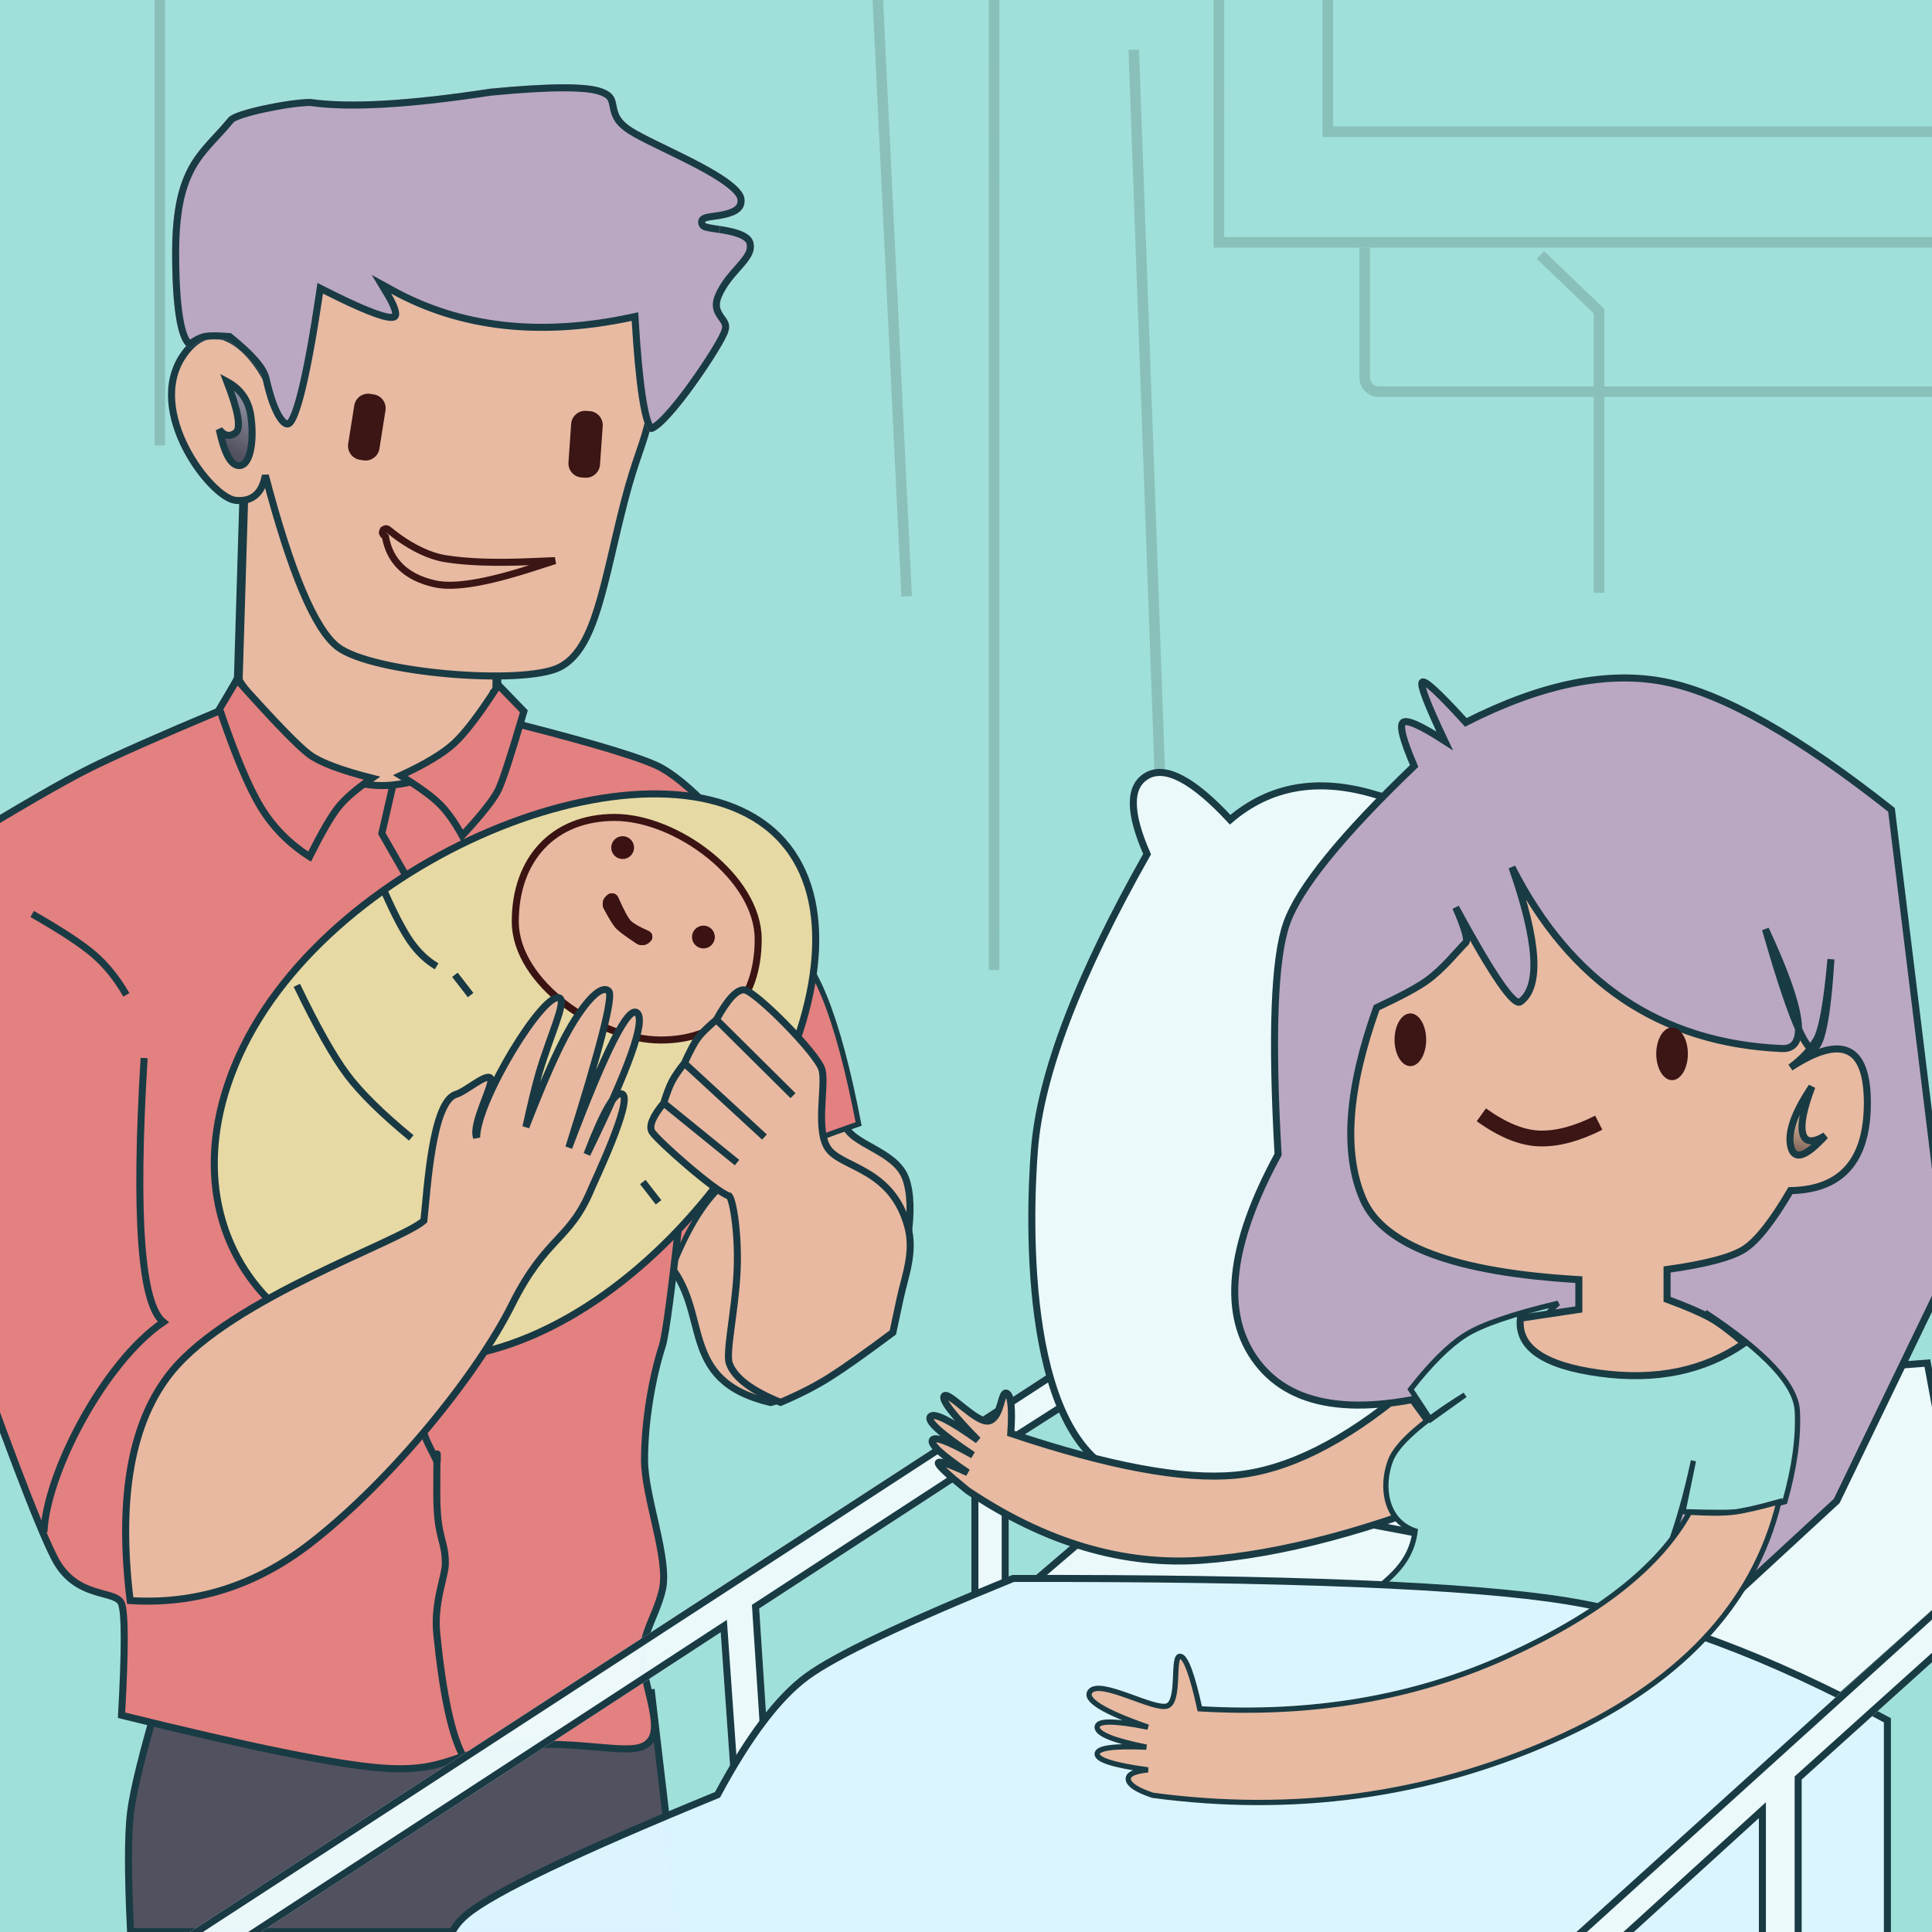
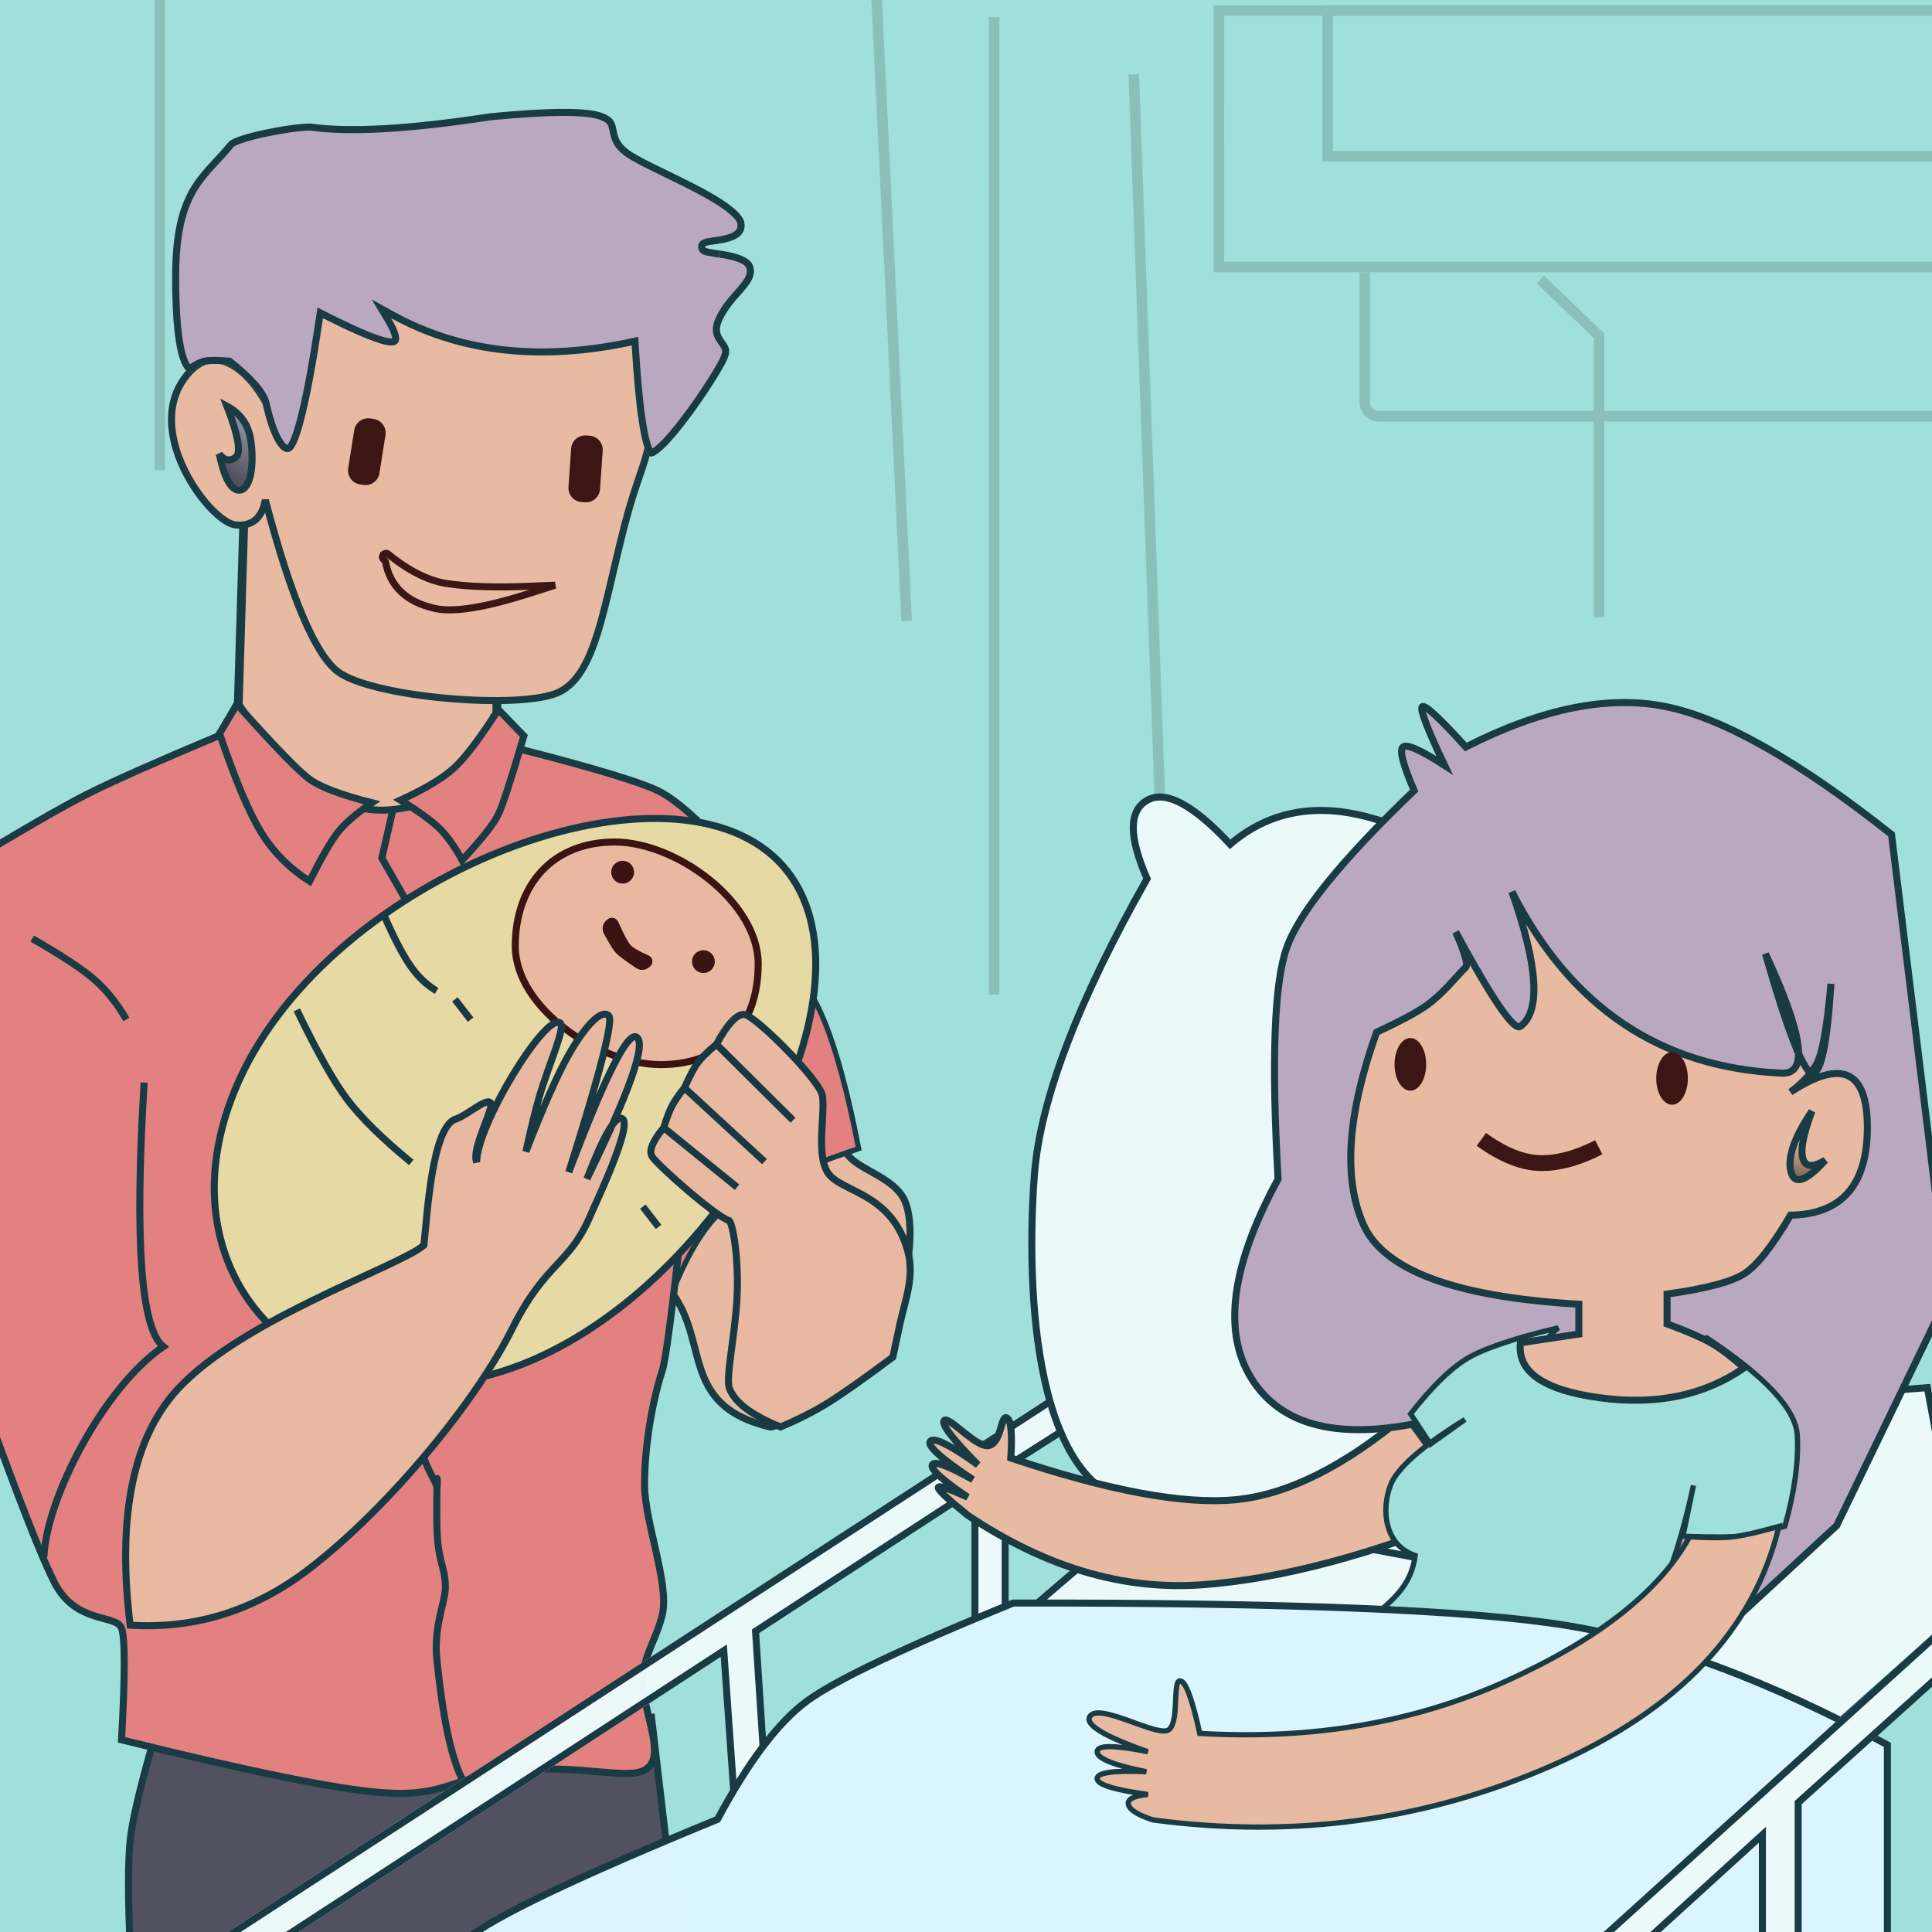
<svg xmlns="http://www.w3.org/2000/svg" xmlns:xlink="http://www.w3.org/1999/xlink" width="1100px" height="1100px" viewBox="0 0 1100 1100" version="1.1">
  <defs>
-     <rect id="path-1" x="1003" y="31" width="497" height="152" />
+     <rect id="path-1" x="1003" y="353" width="497" height="152" />
    <linearGradient x1="73.494%" y1="27.704%" x2="59.926%" y2="87.672%" id="linearGradient-2">
      <stop stop-color="#898898" offset="0%" />
      <stop stop-color="#51505F" offset="100%" />
    </linearGradient>
    <path d="M86.888,119.151 C107.332,129.509 120.263,134.687 125.682,134.687 C133.811,134.687 129.328,125.233 125.682,119.151 C164.768,140.614 210.431,145.793 262.672,134.687 C264.865,171.297 268.034,192.137 272.178,197.205 C278.17,204.158 312.523,153.448 317.141,142.299 C321.759,131.151 308.11,132.347 314.822,119.151 C321.535,105.955 334.445,99.831 331.914,89.883 C329.384,79.936 304.917,81.098 304.507,78.6 C304.097,76.103 328.917,78.6 326.813,64.866 C324.71,51.132 272.208,32.105 260.789,23.274 C249.37,14.442 258.702,7.503 246.179,2.501 C237.83,-0.834 216.448,-0.834 182.031,2.501 C135.918,9.57 101.858,11.517 79.85,8.339 C69.246,8.35 36.988,14.13 32.954,19.092 C17.674,37.889 1,45.036 1,95.573 C1,129.264 4.344,147.527 11.033,150.362 C14.561,147.698 17.51,146.107 19.881,145.591 C22.251,145.076 26.609,145.076 32.954,145.591 C44.788,155.143 51.306,162.584 52.508,167.914 C57.672,190.815 63.817,196.718 67.892,195.163 C73.39,193.067 79.722,167.729 86.888,119.151 Z" id="path-3" />
    <path d="M64.805,41.635 L65.74,41.635 L65.74,41.635 C67.885,41.635 69.624,43.374 69.624,45.519 C69.624,45.953 69.551,46.384 69.409,46.795 C66.827,54.217 65.536,59.055 65.536,61.307 C65.536,63.444 66.698,67.228 69.022,72.661 L69.022,72.661 C69.797,74.474 68.957,76.571 67.144,77.347 C66.7,77.537 66.223,77.635 65.74,77.635 L64.933,77.635 L64.933,77.635 C62.153,77.635 59.737,75.725 59.095,73.021 C57.375,65.78 56.515,61.048 56.515,58.826 C56.515,56.643 57.344,52.403 59.002,46.107 L59.002,46.107 C59.696,43.471 62.079,41.635 64.805,41.635 Z" id="path-4" />
    <polygon id="path-5" points="590.411 418.779 992 387.922 1015.676 515.77 899.746 619.375 459.301 530.926" />
    <polygon id="path-6" points="-20.114 538.954 592.612 538.626 592.612 560.718 522.491 560.123 467.856 644.254 450.031 632.678 496.723 560.78 352.527 561.001 307.742 640.867 288.966 628.674 326.769 560.413 -20.114 561.046" />
    <linearGradient x1="26.583%" y1="43.423%" x2="21.674%" y2="96.154%" id="linearGradient-7">
      <stop stop-color="#000000" stop-opacity="0" offset="0%" />
      <stop stop-color="#000000" stop-opacity="0.467" offset="100%" />
    </linearGradient>
    <polygon id="path-8" points="764.999 612.919 1083.824 612.075 1083.824 634.167 948.134 634.167 865.719 725.7 847.603 709.388 915.331 634.167 764.999 635.011" />
+     <rect id="path-9" x="0" y="0" width="499.612" height="499.612" />
+     <path d="M0.376,367.402 C39.055,149.055 137.295,27.664 295.095,3.228 C452.895,-21.208 567.891,95.214 640.084,352.496 C576.348,420.408 485.293,455.744 366.919,458.502 C248.545,461.26 126.364,430.893 0.376,367.402 Z" id="path-11" />
+     <rect id="path-13" x="57.955" y="95.926" width="119.907" height="49.961" />
+     <rect id="path-14" x="295.271" y="95.926" width="119.907" height="49.961" />
+     <rect id="path-15" x="176.863" y="95.926" width="119.907" height="49.961" />
+     <rect id="path-16" x="59.953" y="0" width="119.907" height="49.961" />
+     <rect id="path-17" x="177.862" y="0" width="119.907" height="49.961" />
+     <rect id="path-18" x="237.316" y="47.963" width="119.907" height="49.961" />
+     <rect id="path-19" x="295.77" y="0" width="119.907" height="49.961" />
+     <rect id="path-20" x="0" y="47.963" width="119.907" height="49.961" />
+     <path d="M41.201,14.623 L41.201,14.623 L41.201,14.623 C41.973,14.623 42.599,15.25 42.599,16.022 C42.599,16.14 42.584,16.257 42.555,16.372 C39.35,28.779 37.748,36.812 37.748,40.471 C37.748,44.118 39.34,51.7 42.524,63.217 L42.524,63.218 C42.727,63.949 42.298,64.705 41.567,64.907 C41.447,64.94 41.324,64.957 41.201,64.957 L41.201,64.957 L41.201,64.957 C40.13,64.957 39.19,64.243 38.903,63.211 C35.58,51.264 33.918,43.513 33.918,39.958 C33.918,36.4 35.582,28.538 38.911,16.371 L38.911,16.371 C39.193,15.339 40.131,14.623 41.201,14.623 Z" id="path-21" />
  </defs>
  <g id="Main" stroke="none" stroke-width="1" fill="none" fill-rule="evenodd">
-     <g id="story" transform="translate(-312, -364)">
+     <g id="story" transform="translate(-312, -350)">
      <rect id="Rectangle-9" fill="#A0E0DA" x="0" y="0" width="3000" height="1500" />
      <g id="clouds" transform="translate(-23, 294)" fill="#ECF9FB">
        <circle id="Oval-3" cx="579" cy="387" r="387" />
        <ellipse id="Oval-4" cx="910.5" cy="126.5" rx="136.5" ry="20.5" />
        <ellipse id="Oval-5" cx="953.5" cy="332" rx="100.5" ry="16" />
        <ellipse id="Oval-6" cx="216.5" cy="643" rx="216.5" ry="21" />
        <ellipse id="Oval-7" cx="192" cy="164.5" rx="158" ry="17.5" />
      </g>
-       <g id="wall" opacity="0.99" transform="translate(0, 322)">
-         <rect id="Rectangle" fill="#A0E0DA" x="0" y="0" width="1500" height="1185.883" />
-         <rect id="Rectangle-5" stroke="#8ABFB9" stroke-width="6" x="1089" y="162" width="361" height="103" rx="8" />
-         <polyline id="Path-23" stroke="#8ABFB9" stroke-width="6" points="1189.033 187.159 1222.43 219.165 1222.43 379.478" />
-         <path d="M878,37.774 L878,594.291" id="Path-25" stroke="#8ABFB9" stroke-width="6" />
-         <path d="M957.516,70.341 L975.508,569.833" id="Path-24" stroke="#8ABFB9" stroke-width="6" />
-         <path d="M811,25.137 L828.215,381.569" id="Path-26" stroke="#8ABFB9" stroke-width="6" />
-         <path d="M403,14.336 L403,295.636" id="Path-27" stroke="#8ABFB9" stroke-width="6" />
+       <g id="wall" opacity="0.99">
+         <rect id="Rectangle" fill="#A0E0DA" x="0" y="0" width="1500" height="1450" />
+         <rect id="Rectangle-5" stroke="#8ABFB9" stroke-width="6" x="1089" y="484" width="361" height="103" rx="8" />
+         <polyline id="Path-23" stroke="#8ABFB9" stroke-width="6" points="1189.033 509.159 1222.43 541.165 1222.43 701.478" />
+         <path d="M878,359.774 L878,916.291" id="Path-25" stroke="#8ABFB9" stroke-width="6" />
+         <path d="M957.516,392.341 L975.508,891.833" id="Path-24" stroke="#8ABFB9" stroke-width="6" />
+         <path d="M811,347.137 L828.215,703.569" id="Path-26" stroke="#8ABFB9" stroke-width="6" />
+         <path d="M403,336.336 L403,617.636" id="Path-27" stroke="#8ABFB9" stroke-width="6" />
        <g id="Rectangle-4">
          <use fill="#A0E0DA" fill-rule="evenodd" xlink:href="#path-1" />
-           <rect stroke="#8ABFB9" stroke-width="6" x="1006" y="34" width="491" height="146" />
-         </g>
-         <rect id="Rectangle-3" stroke="#8ABFB9" stroke-width="6" x="1068" y="34" width="382" height="83" />
+           <rect stroke="#8ABFB9" stroke-width="6" x="1006" y="356" width="491" height="146" />
+         </g>
+         <rect id="Rectangle-3" stroke="#8ABFB9" stroke-width="6" x="1068" y="356" width="382" height="83" />
      </g>
      <g id="father" opacity="0.99" transform="translate(283, 412)">
        <g id="head" transform="translate(126, 0)">
          <path d="M43.383,182.945 L38.18,354.879 C64.354,418.134 87.585,450.858 107.875,453.051 C128.165,455.244 154.171,427.841 185.895,370.844 L185.895,313.582 L43.383,182.945 Z" id="nest" stroke="#183943" stroke-width="5" fill="#E8B9A0" />
          <path d="M59.41,181.408 C58.215,166.571 29.462,122.256 7.408,154.216 C-14.645,186.176 23.086,235.506 37.136,236.877 C46.503,237.792 52.148,233.05 54.07,222.653 C68.557,277.857 82.305,310.427 95.313,320.362 C114.824,335.264 200.662,342.345 221.502,331.958 C242.343,321.571 246.474,284.011 258.661,236.877 C270.848,189.743 280.032,195.618 266.627,140.077 C253.221,84.535 247.41,60.626 193.619,42.923 C139.829,25.221 96.426,49.622 64.428,73.532 C32.43,97.443 60.604,196.246 59.41,181.408 Z" id="face" stroke="#183943" stroke-width="4" fill="#E8B9A0" />
          <g id="moth" transform="translate(122, 255)" stroke="#3B1313" stroke-width="4">
            <path d="M0.233,2.416 C0.023,2.208 -0.153,2.032 -0.295,1.887 C-0.442,1.738 -0.555,1.62 -0.64,1.528 C-0.696,1.468 -0.743,1.415 -0.787,1.363 C-0.832,1.308 -0.832,1.308 -0.9,1.217 C-0.99,1.103 -0.99,1.103 -1.198,0.611 C-1.376,0.075 -1.376,0.075 -0.798,-1.272 C0.519,-2.065 0.519,-2.065 1.128,-1.929 C1.673,-1.749 1.673,-1.749 1.806,-1.658 C1.915,-1.592 2.01,-1.524 2.135,-1.428 C2.277,-1.319 2.423,-1.203 2.819,-0.884 C3.834,-0.066 4.418,0.398 5.28,1.058 C8.039,3.174 10.966,5.196 14.162,7.102 C21.04,11.204 27.997,14.053 34.794,15.136 C46.792,17.049 62.614,17.608 82.24,16.803 L89.774,16.493 L83.384,20.496 C52.891,39.594 32.44,47.987 21.452,45.56 C4.761,41.873 -2.266,27.216 0.233,2.416 Z" id="status-2" opacity="0" />
            <path d="M0.456,2.638 C0.145,2.33 -0.105,2.08 -0.295,1.887 C-0.442,1.738 -0.555,1.62 -0.64,1.528 C-0.696,1.468 -0.743,1.415 -0.787,1.363 C-0.832,1.308 -0.832,1.308 -0.9,1.217 C-0.99,1.103 -0.99,1.103 -1.198,0.611 C-1.376,0.075 -1.376,0.075 -0.798,-1.272 C0.519,-2.065 0.519,-2.065 1.128,-1.929 C1.673,-1.749 1.673,-1.749 1.806,-1.658 C1.915,-1.592 2.01,-1.524 2.135,-1.428 C2.277,-1.319 2.423,-1.203 2.819,-0.884 C3.834,-0.066 4.418,0.398 5.28,1.058 C8.039,3.174 10.966,5.196 14.162,7.102 C21.04,11.204 27.997,14.053 34.794,15.136 C46.792,17.049 62.614,17.608 82.24,16.803 L97.015,16.196 L82.932,20.706 C57.439,28.868 39.442,31.81 28.729,29.443 C12.487,25.855 2.942,16.853 0.456,2.638 Z" id="status-1" />
          </g>
          <rect id="eye-right" fill="#3B1313" transform="translate(111.8615, 195.174) rotate(9) translate(-111.8615, -195.174) " x="102.861" y="176.174" width="18" height="38" rx="8" />
          <rect id="eye-left" fill="#3B1313" transform="translate(236.4048, 204.9553) rotate(4) translate(-236.4048, -204.9553) " x="227.405" y="185.955" width="18" height="38" rx="8" />
          <path d="M27.832,196.521 C30.67,200.205 33.755,200.851 37.088,198.459 C40.42,196.068 38.795,186.33 32.212,169.246 C39.874,173.361 44.381,179.723 45.734,188.333 C47.763,201.248 46.076,217.078 39.144,217.078 C34.523,217.078 30.752,210.225 27.832,196.521 Z" id="ear" stroke="#183943" stroke-width="4" fill="url(#linearGradient-2)" />
          <g id="hair">
            <use fill="#BAA7BF" fill-rule="evenodd" xlink:href="#path-3" />
            <path stroke="#183943" stroke-width="4" d="M182.279,4.486 C136.116,11.561 101.952,13.521 79.71,10.339 C67.323,10.399 37.53,16.634 34.506,20.354 C33.381,21.738 32.2,23.12 30.896,24.589 C29.957,25.646 28.987,26.712 27.771,28.029 C27.306,28.533 25.252,30.748 24.705,31.34 C16.832,39.878 12.883,45.32 9.512,53.434 C5.204,63.805 3,77.158 3,95.573 C3,126.377 5.928,144.106 10.9,147.976 C14.179,145.62 17.012,144.169 19.455,143.637 C22.076,143.067 26.583,143.067 33.116,143.598 L33.73,143.648 L34.21,144.035 C46.384,153.861 53.124,161.555 54.459,167.474 C56.828,177.979 59.513,185.351 62.285,189.62 C64.343,192.788 66.024,193.735 67.179,193.295 C71.538,191.632 77.972,165.888 84.91,118.859 L85.315,116.112 L87.792,117.367 C107.901,127.555 120.716,132.687 125.682,132.687 C128.049,132.687 128.557,131.939 128.129,129.553 C127.697,127.146 126.188,123.885 123.966,120.18 L120.166,113.841 L126.644,117.398 C165.288,138.618 210.463,143.741 262.256,132.731 L264.529,132.248 L264.668,134.568 C266.825,170.561 269.989,191.367 273.693,195.899 C273.925,196.168 276.132,195.09 279.701,191.681 C283.5,188.051 288.301,182.363 293.576,175.339 C302.989,162.805 312.952,147.188 315.293,141.534 C316.767,137.977 316.383,136.476 314.047,133.307 C313.98,133.216 313.98,133.216 313.913,133.124 C310.33,128.266 309.708,124.793 313.04,118.244 C314.82,114.743 317.035,111.606 320.08,108.006 C321.109,106.788 324.496,102.951 324.584,102.85 C326.2,100.988 327.281,99.622 328.136,98.317 C330.045,95.406 330.643,92.999 329.976,90.376 C329.184,87.265 325.047,85.077 317.905,83.587 C316.37,83.267 314.781,82.991 312.763,82.679 C312.979,82.713 309.119,82.132 308.212,81.98 C304.083,81.289 302.857,80.896 302.533,78.924 C302.267,77.3 303.252,76.479 304.688,75.996 C305.345,75.775 306.175,75.607 307.424,75.414 C308.001,75.325 310.499,74.974 311.128,74.879 C312.717,74.641 314.033,74.407 315.285,74.128 C322.332,72.555 325.565,69.925 324.836,65.169 C324.304,61.695 319.036,56.922 309.62,51.264 C304.82,48.379 299.148,45.359 291.853,41.728 C288.529,40.074 275.629,33.81 272.765,32.379 C266.139,29.065 262.03,26.762 259.566,24.856 C254.536,20.966 253.094,17.996 251.984,12.091 C251.156,7.689 250.165,6.246 245.437,4.358 C237.513,1.193 216.306,1.192 182.279,4.486 Z" />
          </g>
        </g>
        <g id="colth" transform="translate(0, 338)" stroke="#183943">
          <path d="M120.188,577.874 C110.518,610.552 104.899,633.216 103.33,645.865 C101.762,658.514 101.762,681.178 103.33,713.856 L415.935,713.856 L399.957,577.874 C321.901,591.05 262.504,597.639 221.767,597.639 C181.03,597.639 147.17,591.05 120.188,577.874 Z" id="Path-22" stroke-width="4" fill="#51505F" />
          <path d="M509.952,253.936 C512.965,265.724 538.866,268.825 544.667,285.004 C550.446,301.123 546.145,330.422 531.765,372.902 C494.966,398.454 473.632,411.668 467.764,412.545 C413.68,399.809 434.714,360.823 408.088,331.767 C381.461,302.712 506.939,242.149 509.952,253.936 Z" id="arm-left-big" stroke-width="4" fill="#E8B9A0" />
          <path d="M411.752,335.934 C421.247,312.018 431.686,295.664 443.069,286.87 C454.452,278.077 479.386,267.105 517.872,253.955 C505.836,191.533 491.902,157.359 476.072,151.434 C452.326,142.545 345.548,171.455 330.157,215.604 C319.896,245.037 347.094,285.147 411.752,335.934 Z" id="Path-11" stroke-width="3" fill="#E47F7F" />
          <path d="M164.301,-5.68434189e-14 L153.922,18.734 C119.594,33.122 94.94,44.041 79.961,51.492 C64.982,58.943 38.582,74.217 0.762,97.312 L0.762,345.078 C30.674,430.318 50.429,482.315 60.027,501.07 C72.289,525.03 95.13,518.829 98.199,527.07 C100.246,532.564 100.246,553.737 98.199,590.59 C171.187,608.645 220.467,618.652 246.039,620.613 C284.397,623.554 286.502,610.927 322.914,607.82 C359.326,604.714 385.918,613.403 395.98,607.82 C406.043,602.238 400.52,587.727 395.98,567.285 C391.441,546.844 401.953,536.801 406.098,519.332 C410.242,501.863 395.98,466.605 395.98,445.184 C395.98,423.762 400.18,398.625 406.098,380.273 C410.043,368.039 420.862,267.953 438.555,80.016 C425.901,66.185 415.082,56.677 406.098,51.492 C397.113,46.307 369.385,37.799 322.914,25.969 L309.199,10.539 C300.28,41.492 281.095,58.327 251.645,61.043 C222.194,63.759 193.079,43.411 164.301,-5.68434189e-14 Z" id="Path-1" stroke-width="4" fill="#E47F7F" />
          <path d="M163.922,1 L154,17.621 C162.772,43.617 170.623,62.298 177.551,73.664 C184.479,85.03 193.715,94.381 205.258,101.715 C212.17,87.971 217.598,78.621 221.543,73.664 C225.488,68.707 231.906,63.174 240.797,57.062 C223.271,52.622 211.425,48.154 205.258,43.656 C199.091,39.159 185.312,24.94 163.922,1 Z" id="Path-2" stroke-width="4" fill="#E47F7F" />
          <path d="M257,55.574 C267.209,61.832 274.537,67.125 278.984,71.453 C283.431,75.781 287.817,81.888 292.141,89.773 C303.371,77.638 310.241,68.929 312.75,63.645 C315.259,58.361 320.103,43.483 327.281,19.012 L312.75,4 C302.316,20.252 293.955,31.286 287.668,37.102 C281.381,42.918 271.158,49.075 257,55.574 Z" id="Path-3" stroke-width="4" fill="#E47F7F" />
          <path d="M252.684,61.145 L246.402,88.547 L269.629,129.113 C280.47,146.255 284.779,173.364 282.555,210.441 C279.219,266.057 260.927,295.093 258.195,319.742 C255.464,344.391 265.936,357.638 268.033,376.512 C270.13,395.386 271.046,414.523 269.629,422.652 C268.212,430.782 277.024,442.877 277.695,446.379 C278.367,449.881 277.695,424.875 277.695,464.719 C277.695,490.52 282.68,490.647 282.555,504.387 C282.487,511.865 275.861,526.191 277.695,544.406 C281.165,578.862 286.177,602.063 292.73,614.008" id="Path-4" stroke-width="4" />
          <path d="M47.324,134.395 C63.744,143.776 75.429,151.449 82.379,157.416 C89.329,163.383 95.52,171.056 100.953,180.438" id="Path-5" stroke-width="4" />
          <path d="M111.059,216.395 C105.603,306.367 109.237,356.474 121.961,366.715 C87.998,389.895 55.312,453.176 54.035,486.312" id="Path-6" stroke-width="4" />
        </g>
      </g>
      <g id="baby" transform="translate(383, 816)">
        <g id="colth" transform="translate(51, 0)" stroke="#183943" stroke-width="4">
          <path d="M320.741,23.859 C256.182,-40.178 66.88,32.493 14.143,149.094 C-38.593,265.695 64.864,357.981 180.525,308.618 C296.186,259.255 385.3,87.896 320.741,23.859 Z" id="Path-7" fill="#E7D9A4" />
          <path d="M137,103 L145.953,114.56" id="Path-9" />
          <path d="M244,221 L252.953,232.56" id="Path-9-Copy" />
          <path d="M47,109 C58.362,132.628 67.902,149.588 75.622,159.879 C83.341,170.17 95.517,182.163 112.151,195.858" id="Path-10" />
          <path d="M96.94,55.786 C102.592,68.593 107.534,78.022 111.764,84.072 C115.995,90.122 120.936,94.827 126.588,98.187" id="Path-8" />
        </g>
        <g id="face" transform="translate(222, 13)">
          <path d="M83.174,127.141 C118.329,127.141 138.679,104.936 138.679,69.781 C138.679,34.625 92.151,0.406 56.996,0.406 C21.841,0.406 0.379,24.505 0.379,59.661 C0.379,94.816 48.019,127.141 83.174,127.141 Z" stroke="#3B1313" stroke-width="4" fill="#E8B9A0" />
          <circle id="eye-right" stroke="#3B1313" stroke-width="4" fill="#3B1313" cx="61.5" cy="17.594" r="4.5" />
          <circle id="eye-left" stroke="#3B1313" stroke-width="4" fill="#3B1313" cx="107.5" cy="68.5" r="4.5" />
          <g id="moth" transform="translate(63.06966, 59.63455) rotate(-43) translate(-63.06966, -59.63455) ">
            <use fill="#3B1313" fill-rule="evenodd" xlink:href="#path-4" />
            <path stroke="#3B1313" stroke-width="4" d="M64.805,43.635 C62.988,43.635 61.399,44.859 60.937,46.616 C59.322,52.747 58.515,56.873 58.515,58.826 C58.515,60.835 59.359,65.476 61.041,72.559 C61.469,74.362 63.08,75.635 64.933,75.635 L65.74,75.635 C65.952,75.635 66.162,75.592 66.358,75.508 C67.154,75.167 67.524,74.245 67.183,73.448 C64.756,67.774 63.536,63.8 63.536,61.307 C63.536,58.745 64.859,53.786 67.52,46.138 C67.589,45.939 67.624,45.729 67.624,45.519 C67.624,44.478 66.781,43.635 65.74,43.635 L64.805,43.635 Z" />
          </g>
        </g>
        <path d="M3.102,459.301 C-4.055,400.462 3.815,357.009 26.711,328.941 C61.055,286.84 156.502,255.209 170.33,242.992 C172.254,225.855 174.921,175.084 188.666,171.07 C194.219,169.448 205.568,159.181 208.199,161.762 C210.83,164.342 197.228,187.698 200.368,195.671 C200.563,174.451 239.041,111.543 247.697,116.269 C251.554,118.374 242.055,138.067 236.011,158.625 C234.011,165.428 231.479,175.776 228.415,189.667 C238.455,163.798 246.6,145.388 252.849,134.439 C262.224,118.016 271.394,108.326 275.57,112.297 C278.354,114.945 270.78,144.637 252.849,201.375 C273.889,145.703 286.864,120.162 291.777,124.751 C296.689,129.34 287.155,156.151 263.176,205.185 C272.929,179.803 279.701,168.431 283.492,171.07 C289.179,175.027 267.256,221.028 265.831,224.495 C253.362,254.829 240.133,251.422 220.398,290.973 C200.664,330.523 152.201,390.706 105.637,426.777 C74.594,450.825 40.415,461.666 3.102,459.301 Z" id="arm-right" stroke="#183943" stroke-width="4" fill="#E8B9A0" />
        <path d="M401.569,203.295 C392.48,193.45 399.565,166.16 396.994,157.004 C394.423,147.849 358.897,111.964 352.668,111.578 C348.516,111.321 343.256,116.978 336.887,128.552 L380.503,171.819 L336.887,128.552 C331.673,133.021 328.122,136.538 326.237,139.102 C324.351,141.667 321.824,146.412 318.657,153.338 L364.263,195.388 L318.657,153.338 C315.355,157.531 312.993,160.998 311.573,163.739 C310.152,166.48 308.591,170.582 306.889,176.046 L348.636,209.932 L306.889,176.046 C300.526,183.734 298.31,189.191 300.241,192.417 C303.137,197.255 336.887,227.057 344.266,229.008 C346.434,231.693 349.719,251.188 348.636,272.643 C347.535,294.444 342.064,318.236 344.266,324.329 C347.179,332.389 356.891,339.762 373.403,346.447 C384.085,341.94 393.474,337.125 401.569,332 C409.664,326.875 421.592,318.429 437.354,306.66 C439.187,297.992 440.542,291.645 441.42,287.619 C444.382,274.03 449.861,260.766 445.783,246.1 C436.948,214.324 410.658,213.14 401.569,203.295 Z" id="arm-left-lettle" stroke="#183943" stroke-width="4" fill="#E8B9A0" />
      </g>
      <g id="mother" opacity="0.99" transform="translate(419, 750)">
        <g id="Rectangle-7">
          <use fill="#ECF9FB" fill-rule="evenodd" xlink:href="#path-5" />
          <path stroke="#183943" stroke-width="4" d="M591.215,420.724 L463.724,529.774 L899.159,617.217 L1013.504,515.028 L990.361,390.054 L591.215,420.724 Z" />
        </g>
        <g id="Rectangle-2" transform="translate(286.2489, 591.4399) rotate(-33) translate(-286.2489, -591.4399) ">
          <use fill="#ECF9FB" fill-rule="evenodd" xlink:href="#path-6" />
          <path stroke="#183943" stroke-width="4" d="M-18.114,540.953 L-18.114,559.042 L330.166,558.407 L291.619,628.012 L307.041,638.027 L351.354,559.003 L500.41,558.774 L452.798,632.09 L467.268,641.487 L521.411,558.113 L590.612,558.701 L590.612,540.627 L-18.114,540.953 Z" />
        </g>
        <path d="M593.408,80.706 C572.33,58.047 556.56,49.698 546.098,55.659 C535.635,61.619 535.635,76.496 546.098,100.29 C506.725,169.863 485.35,225.92 481.975,268.46 C478.818,308.233 474.803,439.647 537.028,455.851 C542.514,457.28 657.425,479.045 881.762,521.148 L844.234,100.29 C764.091,87.234 707.887,75.888 675.622,66.253 C643.356,56.617 615.952,61.435 593.408,80.706 Z" id="Path-14" stroke="#183943" stroke-width="4" fill="#ECF9FB" />
        <path d="M693.334,405.573 L733.439,460.814 C674.576,485.133 622.672,498.955 577.728,502.281 C532.784,505.606 488.2,492.42 443.975,462.723 C432.574,453.508 426.99,448.241 427.226,446.921 C427.461,445.601 433.045,447.441 443.975,452.439 C429.348,442.531 422.632,436.384 423.829,434.001 C425.025,431.617 432.729,434.436 446.94,442.459 C428.701,430.314 420.626,423.018 422.714,420.57 C424.802,418.122 433.834,422.599 449.81,434.001 C435.399,419.395 428.98,411.006 430.553,408.833 C432.914,405.573 449.385,425.255 456.415,422.939 C463.444,420.622 462.773,405.23 466.331,407.342 C468.703,408.749 469.425,416.338 468.498,430.108 C524.02,448.733 566.587,456.665 596.199,453.903 C625.811,451.14 658.189,435.03 693.334,405.573 Z" id="Path-16" stroke="#183943" stroke-width="4" fill="#E8B9A0" />
        <path d="M727.567,403.269 L857.895,543.207 L938.75,468.578 L1002.105,337.456 L969.941,75.098 C917.205,33.34 874.46,9.095 841.704,2.364 C808.949,-4.367 770.903,3.276 727.567,25.293 C712.523,8.716 704.262,1.073 702.786,2.364 C701.31,3.655 705.558,14.809 715.529,35.825 C701.884,27.028 693.982,23.517 691.823,25.293 C689.664,27.068 691.775,35.342 698.156,50.112 C656.773,89.799 632.557,119.707 625.507,139.835 C618.458,159.964 616.85,203.789 620.685,271.311 C592.258,323.621 588.383,363.159 609.06,389.925 C629.738,416.69 669.24,421.138 727.567,403.269 Z" id="Path-17" stroke="#183943" stroke-width="4" fill="#BAA7BF" />
        <path d="M669,538.372 C670.932,530.796 673.045,525.002 675.339,520.989 C678.779,514.971 696.071,507.183 698.731,485.653 C681.64,479.861 679.198,460.239 684.641,445.705 C688.27,436.016 702.428,423.514 727.116,408.199 L707.461,422.233 L696.15,405.023 C707.552,390.405 717.874,380.136 727.116,374.217 C736.359,368.298 754.039,362.225 780.159,356 C756.922,376.351 769.813,386.555 818.833,386.613 C867.853,386.67 882.856,378.17 863.842,361.111 C898.079,383.651 915.572,402.414 916.322,417.4 C917.072,432.386 914.706,449.577 909.225,468.974 C898.184,472.292 890.088,474.205 884.937,474.715 C879.786,475.225 868.536,475.225 851.186,474.715 L857.181,445.705 C849.11,483.191 838.896,510.845 826.538,528.666 C814.181,546.488 798.721,555.859 780.159,556.78 L669,538.372 Z" id="Path-13" stroke="#183943" stroke-width="3" fill="#A0E0DA" />
        <path d="M158.924,753.833 C143.699,733.148 143.699,716.508 158.924,703.913 C174.149,691.318 221.686,668.633 301.533,635.858 C319.211,602.855 336.217,580.378 352.553,568.427 C368.888,556.477 407.99,537.905 469.859,512.712 C625.504,512.392 730.519,516.643 784.902,525.464 C839.285,534.285 900.186,556.947 967.607,593.449 L967.607,753.833 L158.924,753.833 Z" id="Path-12" stroke="#183943" stroke-width="4" fill="#DCF5FE" />
        <path d="M854.964,474.992 C865.605,475.672 873.846,475.672 879.688,474.992 C885.531,474.311 894.263,472.334 905.884,469.061 C891.515,528.222 848.56,573.55 777.02,605.045 C705.48,636.54 629.577,646.915 549.31,636.169 C540.636,633.282 536.015,630.341 535.445,627.345 C534.875,624.35 538.596,622.466 546.606,621.693 C527.319,619.078 517.675,616.061 517.675,612.644 C517.675,609.228 527.015,607.927 545.695,608.744 C527.015,605.013 517.675,601.22 517.675,597.366 C517.675,593.511 527.319,593.511 546.606,597.366 C520.862,588.352 509.938,581.523 513.834,576.876 C519.678,569.907 550.523,588.243 557.733,585.222 C564.944,582.201 560.259,556.576 564.944,557.01 C568.068,557.299 571.784,567.27 576.095,586.923 C640.237,590.709 698.492,580.738 750.86,557.01 C803.228,533.282 837.929,505.943 854.964,474.992 Z" id="Path-15" stroke="#183943" stroke-width="3" fill="#E8B9A0" />
        <path d="M676.779,187.726 C660.214,233.994 657.64,270.345 669.059,296.779 C680.477,323.212 721.432,338.475 791.923,342.568 L791.923,359.536 L758.658,364.533 C756.795,381.074 771.896,391.513 803.961,395.852 C836.027,400.19 863.395,394.502 886.067,378.786 C878.455,372.161 872.125,367.41 867.077,364.533 C862.028,361.656 853.722,358.065 842.159,353.762 L842.159,336.803 C864.172,333.722 878.808,329.861 886.067,325.221 C893.326,320.581 902.113,309.47 912.427,291.888 C941.548,291.373 956.138,274.787 956.198,242.13 C956.258,209.473 941.667,202.693 912.427,221.792 C918.983,216.935 923.913,211.653 927.217,205.945 C930.52,200.238 933.268,184.97 935.461,160.141 C933.34,194.051 929.846,211.006 924.98,211.006 C920.114,211.006 911.178,188.354 898.174,143.052 C919.639,189.031 922.754,211.682 907.519,211.006 C838.481,207.94 787.256,173.519 753.846,107.744 C768.714,150.228 770.318,175.772 758.658,184.376 C754.987,187.085 742.707,169.173 721.819,130.639 C727.039,142.587 728.945,149.261 727.534,150.66 C722.173,155.982 714.92,165.51 705.19,172.472 C699.907,176.252 690.437,181.336 676.779,187.726 Z" id="Path-19" stroke="#183943" stroke-width="4" fill="#E8B9A0" />
        <path d="M924.616,232.685 C914.667,247.449 910.665,258.847 912.612,266.88 C914.558,274.913 921.096,272.821 932.225,260.605 C925.067,264.87 920.801,264.483 919.428,259.443 C918.054,254.404 919.784,245.485 924.616,232.685 Z" id="Path-20" stroke="#183943" stroke-width="4" fill="url(#linearGradient-7)" />
        <path d="M736.421,248.721 C748.627,257.495 759.768,261.99 769.843,262.206 C779.918,262.421 791.058,259.428 803.264,253.227" id="Path-21" stroke="#3B1313" stroke-width="9" />
        <ellipse id="Oval" fill="#3B1313" cx="696" cy="206" rx="9" ry="15" />
        <ellipse id="Oval-2" fill="#3B1313" cx="845" cy="214" rx="9" ry="15" />
        <g id="Rectangle-2-Copy" transform="translate(924.4112, 668.8874) rotate(-42) translate(-924.4112, -668.8874) ">
          <use fill="#ECF9FB" fill-rule="evenodd" xlink:href="#path-8" />
          <path stroke="#183943" stroke-width="4" d="M766.999,614.913 L766.999,633 L919.846,632.142 L850.427,709.24 L865.571,722.875 L947.244,632.167 L1081.824,632.167 L1081.824,614.081 L766.999,614.913 Z" />
        </g>
      </g>
      <g id="father_means" opacity="0" transform="translate(225, 223)">
        <rect id="Rectangle-6" fill="#FFFFFF" x="0" y="0" width="667.424" height="283" rx="25" />
        <text id="我的宝贝啊…-爸爸妈妈无论如何都会一直爱" font-family="PingFangSC-Medium, PingFang SC" font-size="48" font-weight="400" fill="#4A4A4A">
          <tspan x="87" y="85">我的宝贝啊…</tspan>
          <tspan x="87" y="152">爸爸妈妈无论如何</tspan>
          <tspan x="87" y="219">都会一直爱着你</tspan>
        </text>
      </g>
      <g id="baby_means" opacity="0" transform="translate(419, 622)">
        <rect id="Rectangle-8" fill="#FFFFFF" x="0" y="0" width="469" height="118" rx="25" />
        <text id="我...我想做程序猿" font-family="PingFangSC-Medium, PingFang SC" font-size="48" font-weight="400" fill="#4A4A4A">
          <tspan x="36" y="78">我...我想做程序猿</tspan>
        </text>
      </g>
+       <g id="result" opacity="0" transform="translate(912, 550)">
+         <mask id="mask-10" fill="white">
+           <use xlink:href="#path-9" />
+         </mask>
+         <use id="Rectangle-10" fill="#9DA2C2" xlink:href="#path-9" />
+         <g id="light" mask="url(#mask-10)">
+           <g transform="translate(-49.9612, 29.97672)">
+             <mask id="mask-12" fill="white">
+               <use xlink:href="#path-11" />
+             </mask>
+             <use id="Path-40" stroke="none" fill="#B4B4D8" fill-rule="evenodd" xlink:href="#path-11" />
+             <g id="wall4" stroke="none" stroke-width="1" fill="none" fill-rule="evenodd" mask="url(#mask-12)">
+               <g transform="translate(72.94336, -6.994568)">
+                 <g id="Rectangle-11-Copy-8">
+                   <use fill-opacity="0.1" fill="#D8D8D8" fill-rule="evenodd" xlink:href="#path-13" />
+                   <rect stroke="#9DA2C2" stroke-width="4" x="59.955" y="97.926" width="115.907" height="45.961" />
+                 </g>
+                 <g id="Rectangle-11-Copy-9">
+                   <use fill-opacity="0.1" fill="#D8D8D8" fill-rule="evenodd" xlink:href="#path-14" />
+                   <rect stroke="#9DA2C2" stroke-width="4" x="297.271" y="97.926" width="115.907" height="45.961" />
+                 </g>
+                 <g id="Rectangle-11-Copy-10">
+                   <use fill-opacity="0.1" fill="#D8D8D8" fill-rule="evenodd" xlink:href="#path-15" />
+                   <rect stroke="#9DA2C2" stroke-width="4" x="178.863" y="97.926" width="115.907" height="45.961" />
+                 </g>
+                 <g id="Rectangle-11-Copy-2">
+                   <use fill-opacity="0.1" fill="#D8D8D8" fill-rule="evenodd" xlink:href="#path-16" />
+                   <rect stroke="#9DA2C2" stroke-width="4" x="61.953" y="2" width="115.907" height="45.961" />
+                 </g>
+                 <g id="Rectangle-11-Copy-3">
+                   <use fill-opacity="0.1" fill="#D8D8D8" fill-rule="evenodd" xlink:href="#path-17" />
+                   <rect stroke="#9DA2C2" stroke-width="4" x="179.862" y="2" width="115.907" height="45.961" />
+                 </g>
+                 <g id="Rectangle-11-Copy-4">
+                   <use fill-opacity="0.1" fill="#D8D8D8" fill-rule="evenodd" xlink:href="#path-18" />
+                   <rect stroke="#9DA2C2" stroke-width="4" x="239.316" y="49.963" width="115.907" height="45.961" />
+                 </g>
+                 <g id="Rectangle-11-Copy-5">
+                   <use fill-opacity="0.1" fill="#D8D8D8" fill-rule="evenodd" xlink:href="#path-19" />
+                   <rect stroke="#9DA2C2" stroke-width="4" x="297.77" y="2" width="115.907" height="45.961" />
+                 </g>
+                 <g id="Rectangle-11-Copy">
+                   <use fill-opacity="0.1" fill="#D8D8D8" fill-rule="evenodd" xlink:href="#path-20" />
+                   <rect stroke="#9DA2C2" stroke-width="4" x="2" y="49.963" width="115.907" height="45.961" />
+                 </g>
+               </g>
+             </g>
+           </g>
+         </g>
+         <g id="background" mask="url(#mask-10)" stroke="#5C3659" stroke-width="4" fill="#B4B4D8">
+           <g transform="translate(-29.97672, 81.93637)">
+             <path d="M69.293,101.63 C54.248,85.725 49.176,76.428 54.077,73.739 C58.978,71.051 65.726,80.348 74.32,101.63 C67.14,68.252 67.14,51.146 74.32,50.312 C81.501,49.478 85.091,63.033 85.091,90.974 C106.191,73.57 119.001,67.825 123.521,73.739 C128.042,79.653 117.432,88.95 91.692,101.63 C129.611,100.087 153.248,105.495 162.603,117.854 C176.634,136.392 190.345,145.293 198.91,165.471 C218.286,211.12 223.426,261.614 225.306,268.262 C229.37,282.644 220.436,291.2 213.23,296.985 C208.426,300.842 196.227,304.294 176.634,307.339 L130.702,301.065 C110.145,304.775 94.941,306.866 85.091,307.339 C75.241,307.812 46.877,307.812 5.68434189e-14,307.339 C1.037,252.989 6.533,211.036 16.489,181.479 C25.049,156.066 45.907,123.985 65.77,102.92 C66.589,102.051 58.536,101.621 41.61,101.63 L69.293,101.63 Z" id="Path-34" />
+             <path d="M38.771,173.669 C51.831,185.117 63.828,191.422 74.764,192.585 C85.699,193.748 107.959,191.086 141.543,184.599 C129.708,193.733 119.171,199.289 109.931,201.268 C100.691,203.246 85.284,203.246 63.71,201.268" id="Path-35" />
+             <path d="M381.523,48.121 L385.974,38.481 L368.135,10.911 C390.319,-0.748 404.004,-2.885 409.189,4.501 C414.373,11.887 409.539,24.835 394.686,43.346 L385.974,18.479 C389.988,37.395 395.29,48.56 401.88,51.975 C411.764,57.097 475.955,72.252 486.709,96.71 C507.437,143.85 478.911,202.393 477.672,227.024 C476.434,251.655 541.514,258.11 477.672,276.442 C413.83,294.773 345.24,281.197 322.339,271.626 C299.438,262.056 296.346,230.563 298.604,201.607 C300.861,172.652 327.786,158.998 331.827,149.938 C335.868,140.878 333.074,135.223 331.827,127.118 C330.996,121.714 327.833,108.765 322.339,88.27 C331.931,69.953 341.061,57.855 349.729,51.975 C358.397,46.095 368.995,44.81 381.523,48.121 Z" id="Path-36" />
+           </g>
+         </g>
+         <g id="Trash" mask="url(#mask-10)" stroke="#5C3659" stroke-width="4">
+           <g transform="translate(352.2265, 91.92861)">
+             <path d="M7.263,52.465 L0.298,26.696 C23.178,22.43 41.557,20.056 55.437,19.576 C69.316,19.096 119.537,19.096 206.1,19.576 L197.086,41.418 C125.208,40.105 77.991,40.105 55.437,41.418 C32.882,42.73 16.824,46.413 7.263,52.465 Z" id="Path-37" fill="#B4B4D8" />
+             <path d="M73.501,20.057 L73.501,5.279 C92.038,1.812 105.692,0.079 114.464,0.079 C123.235,0.079 136.889,1.812 155.426,5.279 L150.355,20.057 L73.501,20.057 Z" id="Path-38" fill="#B4B4D8" />
+             <polygon id="Path-39" fill="#B5B5D5" points="19.746 48.259 41.037 234.849 30.391 248.586 41.037 256.515 41.037 263.546 79.719 263.546 186 263.546 186 256.515 198.738 248.586 186 239.4 194.403 40.388 109.242 40.388 114.555 256.515 109.242 40.388 55.802 40.388 72.344 230.067 77.312 239.4 68.908 248.586 79.719 263.546 77.835 245.72 168.522 245.72 77.312 245.72 55.802 37.275" />
+           </g>
+         </g>
+         <g id="baby-4" mask="url(#mask-10)">
+           <g transform="translate(246.4016, 212.6125) rotate(-71) translate(-246.4016, -212.6125) translate(138.4814, 66.30051)">
+             <polygon id="Path-31" stroke="#5C3659" stroke-width="4" fill="#CC8888" fill-rule="evenodd" transform="translate(85.30332, 169.4437) rotate(72) translate(-85.30332, -169.4437) " points="-17.007 156.039 160.768 151.086 208.232 187.802 -37.626 187.802" />
+             <path d="M158.057,84.268 C141.86,82.913 130.214,82.176 123.122,82.057 C116.029,81.938 110.717,82.391 107.186,83.415 C110.976,82.999 113.545,81.92 114.893,80.176 C116.242,78.432 115.75,73.736 113.418,66.088 C119.173,66.886 124.208,68.123 128.523,69.798 C132.837,71.473 142.682,76.012 158.057,83.415 C149.518,75.965 142.846,70.755 138.041,67.786 C133.236,64.817 128.845,63.19 124.867,62.906 C134.319,52.295 140.179,46.357 142.446,45.092 C145.847,43.195 149.736,41.239 155.953,55.049 C159.365,62.631 161.447,69.898 162.199,76.852 C162.207,76.927 160.125,76.927 155.953,76.852 C152.48,64.003 149.395,56.735 146.696,55.049 C141.664,51.906 138.024,61.987 138.041,62.192 C138.075,62.614 142.745,61.108 149.259,66.088 C151.782,68.017 154.715,73.34 158.057,82.057 C168.533,69.206 176.262,60.191 181.244,55.013 C188.717,47.245 189.926,27.362 185.896,26.004 C183.21,25.099 173.229,26.679 155.953,30.745 L155.953,55.049 C159.019,63.351 160.508,69.063 160.42,72.186 C160.153,81.631 160.153,83.993 160.42,79.271 C165.087,75.31 168.826,72.949 171.637,72.186 C174.448,71.423 186.685,69.956 208.348,67.786 C204.502,65.831 201.993,63.966 200.821,62.192 C199.649,60.417 201.296,55.632 205.761,47.837 L159.381,77.868 C158.77,80.848 159.116,79.772 160.42,74.638 C164.716,57.718 163.063,44.569 163.9,42.892 C165.119,40.452 170.016,39.456 178.591,39.903 C173.025,45.764 169.978,49.264 169.45,50.405 C169.068,51.229 166.668,55.497 162.499,67.786 C161.427,70.943 159.947,76.437 158.057,84.268 Z" id="Path-32" stroke="#5C3659" stroke-width="4" fill="none" transform="translate(157.7668, 55.0126) rotate(39) translate(-157.7668, -55.0126) " />
+             <g id="colth" stroke="none" stroke-width="1" fill="none" fill-rule="evenodd" transform="translate(0, 52.47813)">
+               <path d="M162.245,28.408 C134.698,-26.502 23.706,29.078 9.065,90.976 C-5.577,152.875 36.097,189.991 92.191,170.676 C148.285,151.362 189.791,83.317 162.245,28.408 Z" id="Path-7" stroke="#183943" stroke-width="4" fill="#E7D9A4" transform="translate(88.54473, 90.88812) rotate(-4) translate(-88.54473, -90.88812) " />
+               <path d="M70.445,67.947 L74.919,73.723" id="Path-9" stroke="#183943" stroke-width="4" />
+               <path d="M123.904,126.901 L128.377,132.677" id="Path-9-Copy" stroke="#183943" stroke-width="4" />
+               <path d="M25.48,70.945 C31.157,82.75 35.923,91.223 39.78,96.365 C43.637,101.506 49.72,107.498 58.03,114.34" id="Path-10" stroke="#183943" stroke-width="4" />
+               <path d="M50.431,44.358 C53.255,50.757 55.724,55.468 57.837,58.491 C59.951,61.513 62.42,63.864 65.244,65.543" id="Path-8" stroke="#183943" stroke-width="4" />
+             </g>
+             <g id="face" stroke="none" stroke-width="1" fill="none" fill-rule="evenodd" transform="translate(86.93249, 71.46339)">
+               <path d="M33.541,74.994 C48.919,79.24 66.397,66.753 66.397,49.189 C66.397,31.625 55.485,8.257 34.571,1.835 C13.656,-4.587 -0.623,8.597 0.288,27.263 C1.199,45.929 18.164,70.747 33.541,74.994 Z" stroke="#3B1313" stroke-width="4" fill="#E8B9A0" />
+               <circle id="eye-right" stroke="#3B1313" stroke-width="4" fill="#3B1313" cx="43.189" cy="18.073" r="2.248" />
+               <circle id="eye-left" stroke="#3B1313" stroke-width="4" fill="#3B1313" cx="58.161" cy="41.97" r="2.248" />
+               <g id="moth" transform="translate(38.25863, 39.79025) rotate(-30) translate(-38.25863, -39.79025) ">
+                 <use fill="#3B1313" fill-rule="evenodd" xlink:href="#path-21" />
+                 <path stroke="#3B1313" stroke-width="4" d="M41.201,16.623 C40.868,16.623 40.599,16.354 40.599,16.022 C40.599,15.971 40.606,15.921 40.618,15.872 C37.368,28.454 35.748,36.579 35.748,40.471 C35.748,44.364 37.362,52.053 40.597,63.751 C40.505,63.417 40.7,63.072 41.034,62.98 C41.088,62.965 41.144,62.957 41.201,62.957 C41.028,62.957 40.876,62.842 40.83,62.675 C37.558,50.914 35.918,43.262 35.918,39.958 C35.918,36.647 37.562,28.881 40.84,16.899 C40.884,16.736 41.032,16.623 41.201,16.623 Z" />
+               </g>
+             </g>
+           </g>
+         </g>
+         <g id="box" mask="url(#mask-10)" stroke-width="4" stroke="#5C3659">
+           <g transform="translate(82.9356, 192.3506)">
+             <polygon id="Path-28" fill="#CC8888" fill-rule="evenodd" points="53.805 72.035 74.79 38.472 53.805 17.757 0.102 44.896" />
+             <polygon id="Path-29" fill="#CC8888" fill-rule="evenodd" points="252.148 28.964 303.765 68.8 348.609 28.964 300.378 0.031" />
+             <polygon id="Path-30" fill="#CC8888" fill-rule="evenodd" points="51.12 67.618 65.431 194.827 291.926 194.827 300.366 67.618" />
+             <path d="M65.31,99.423 L287.183,99.423" id="Path-33" fill="none" />
+           </g>
+         </g>
+       </g>
    </g>
  </g>
</svg>
